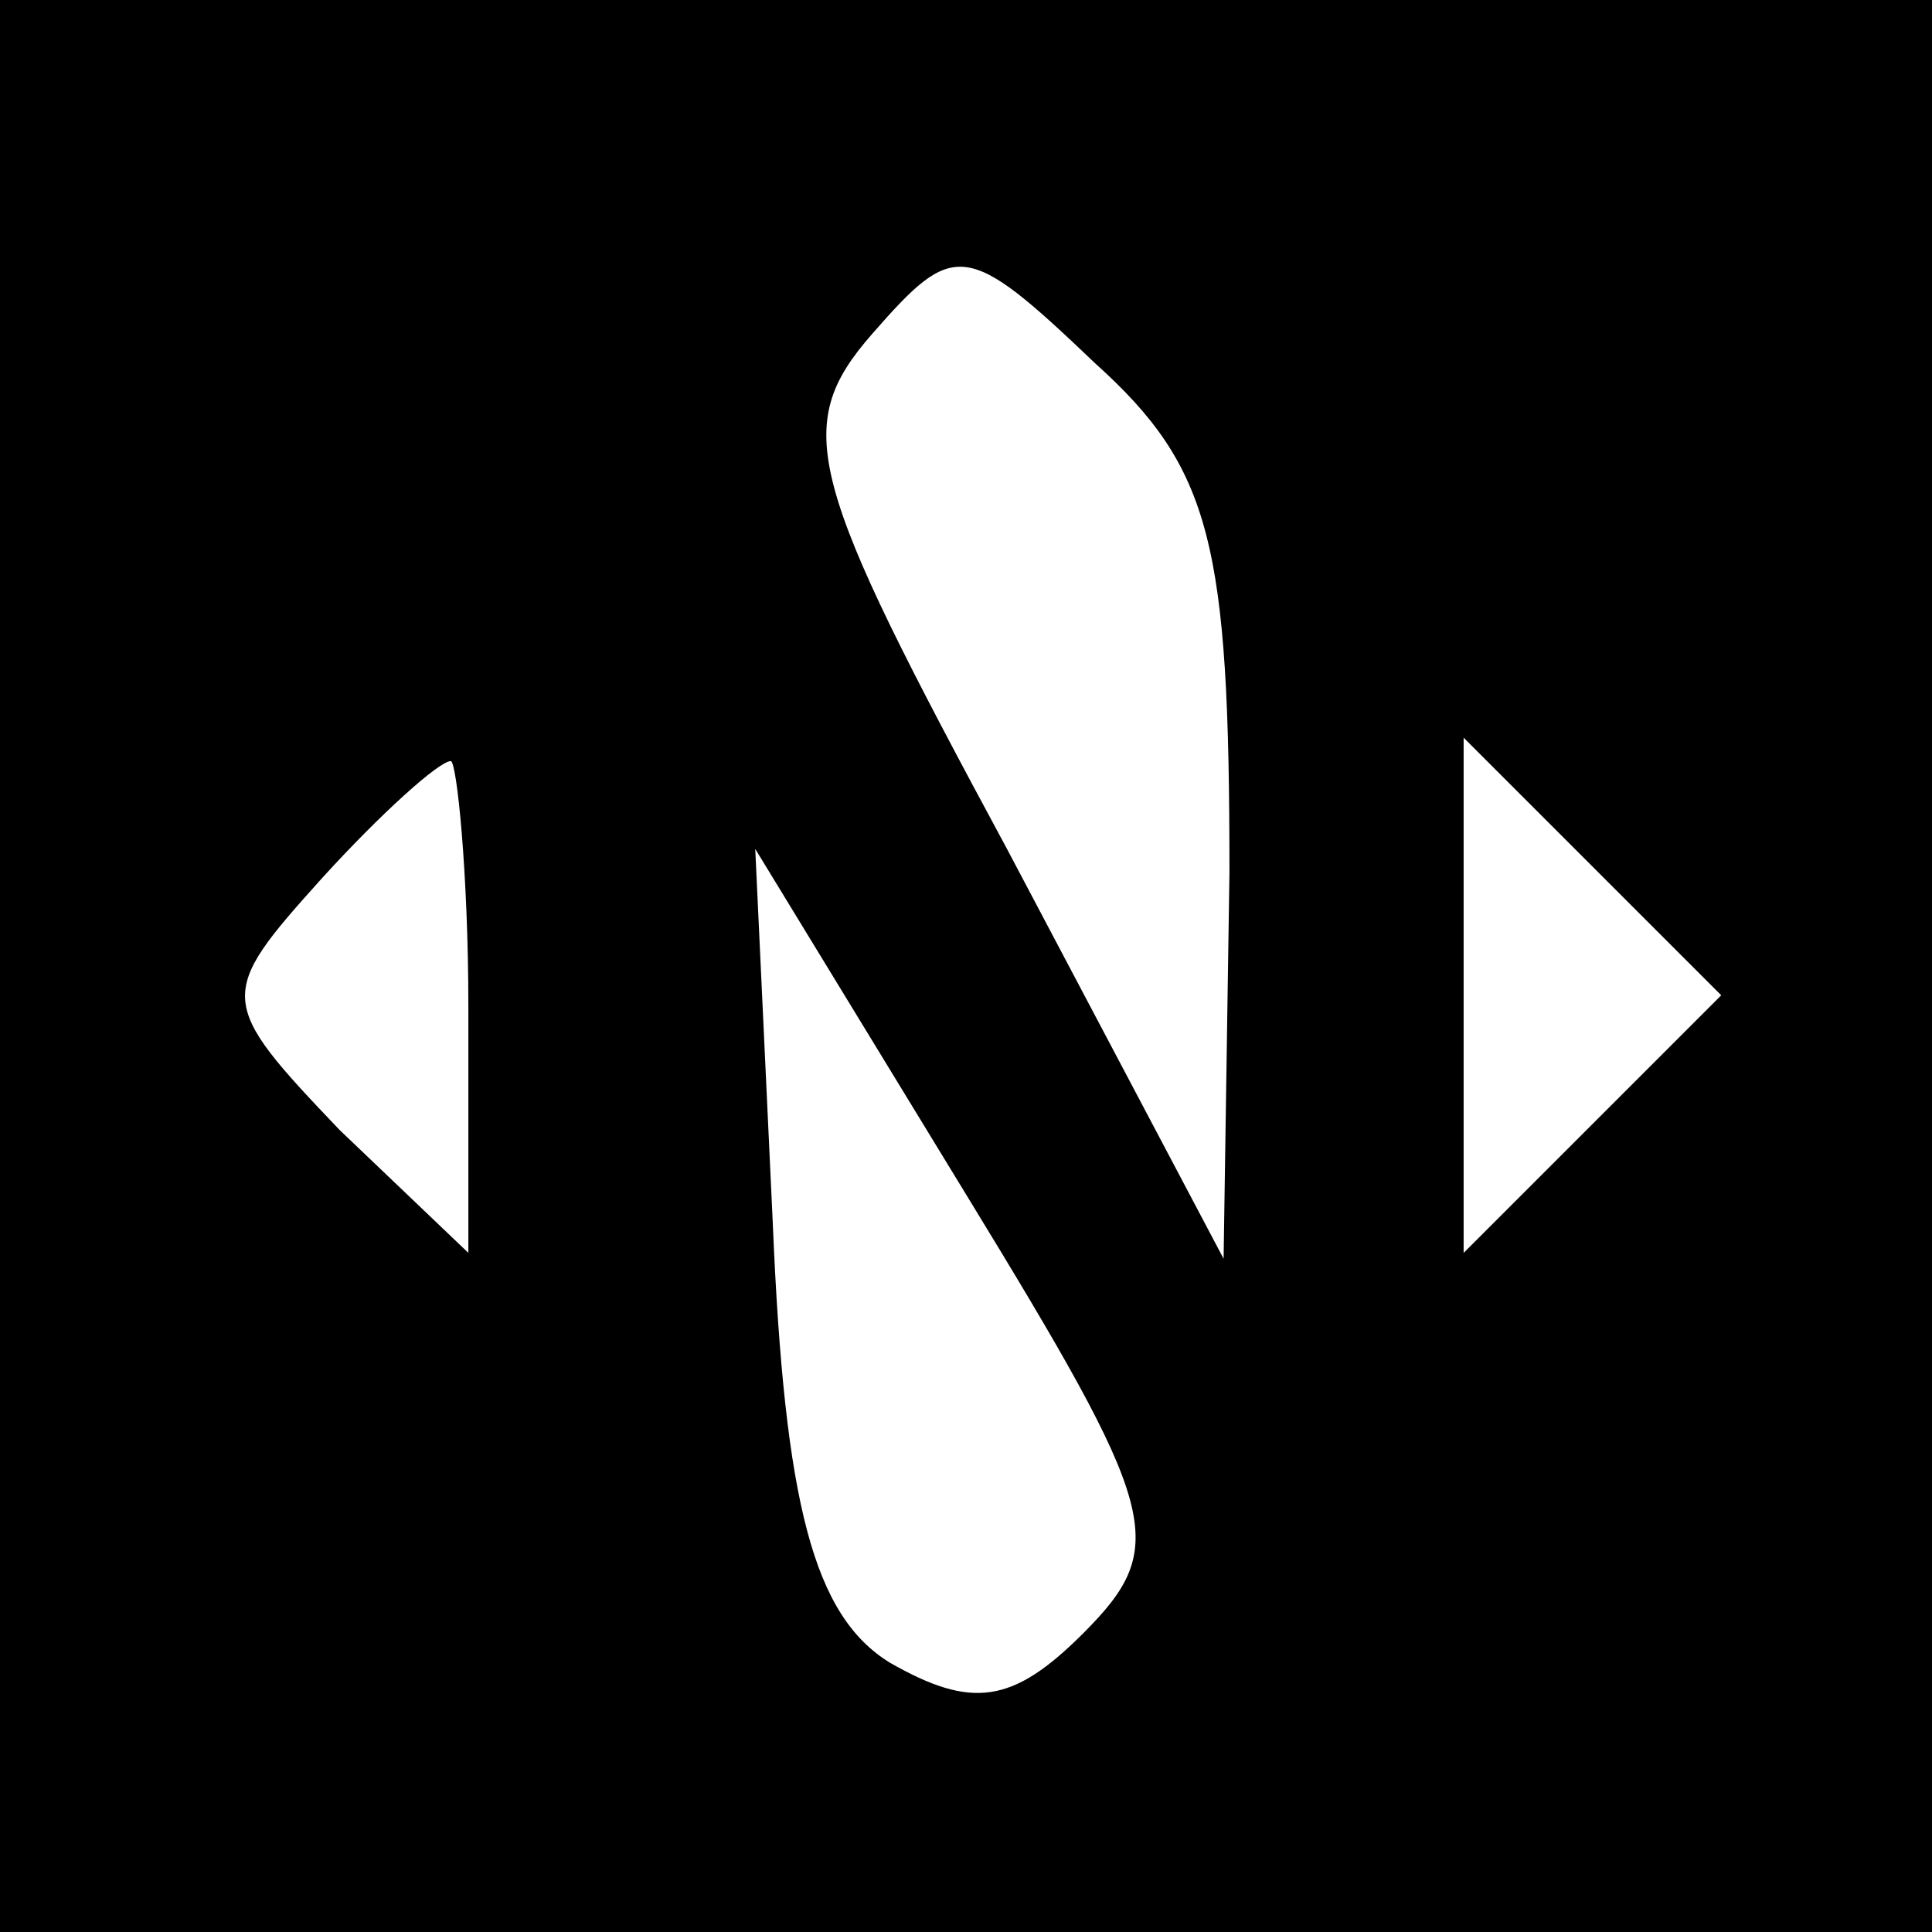
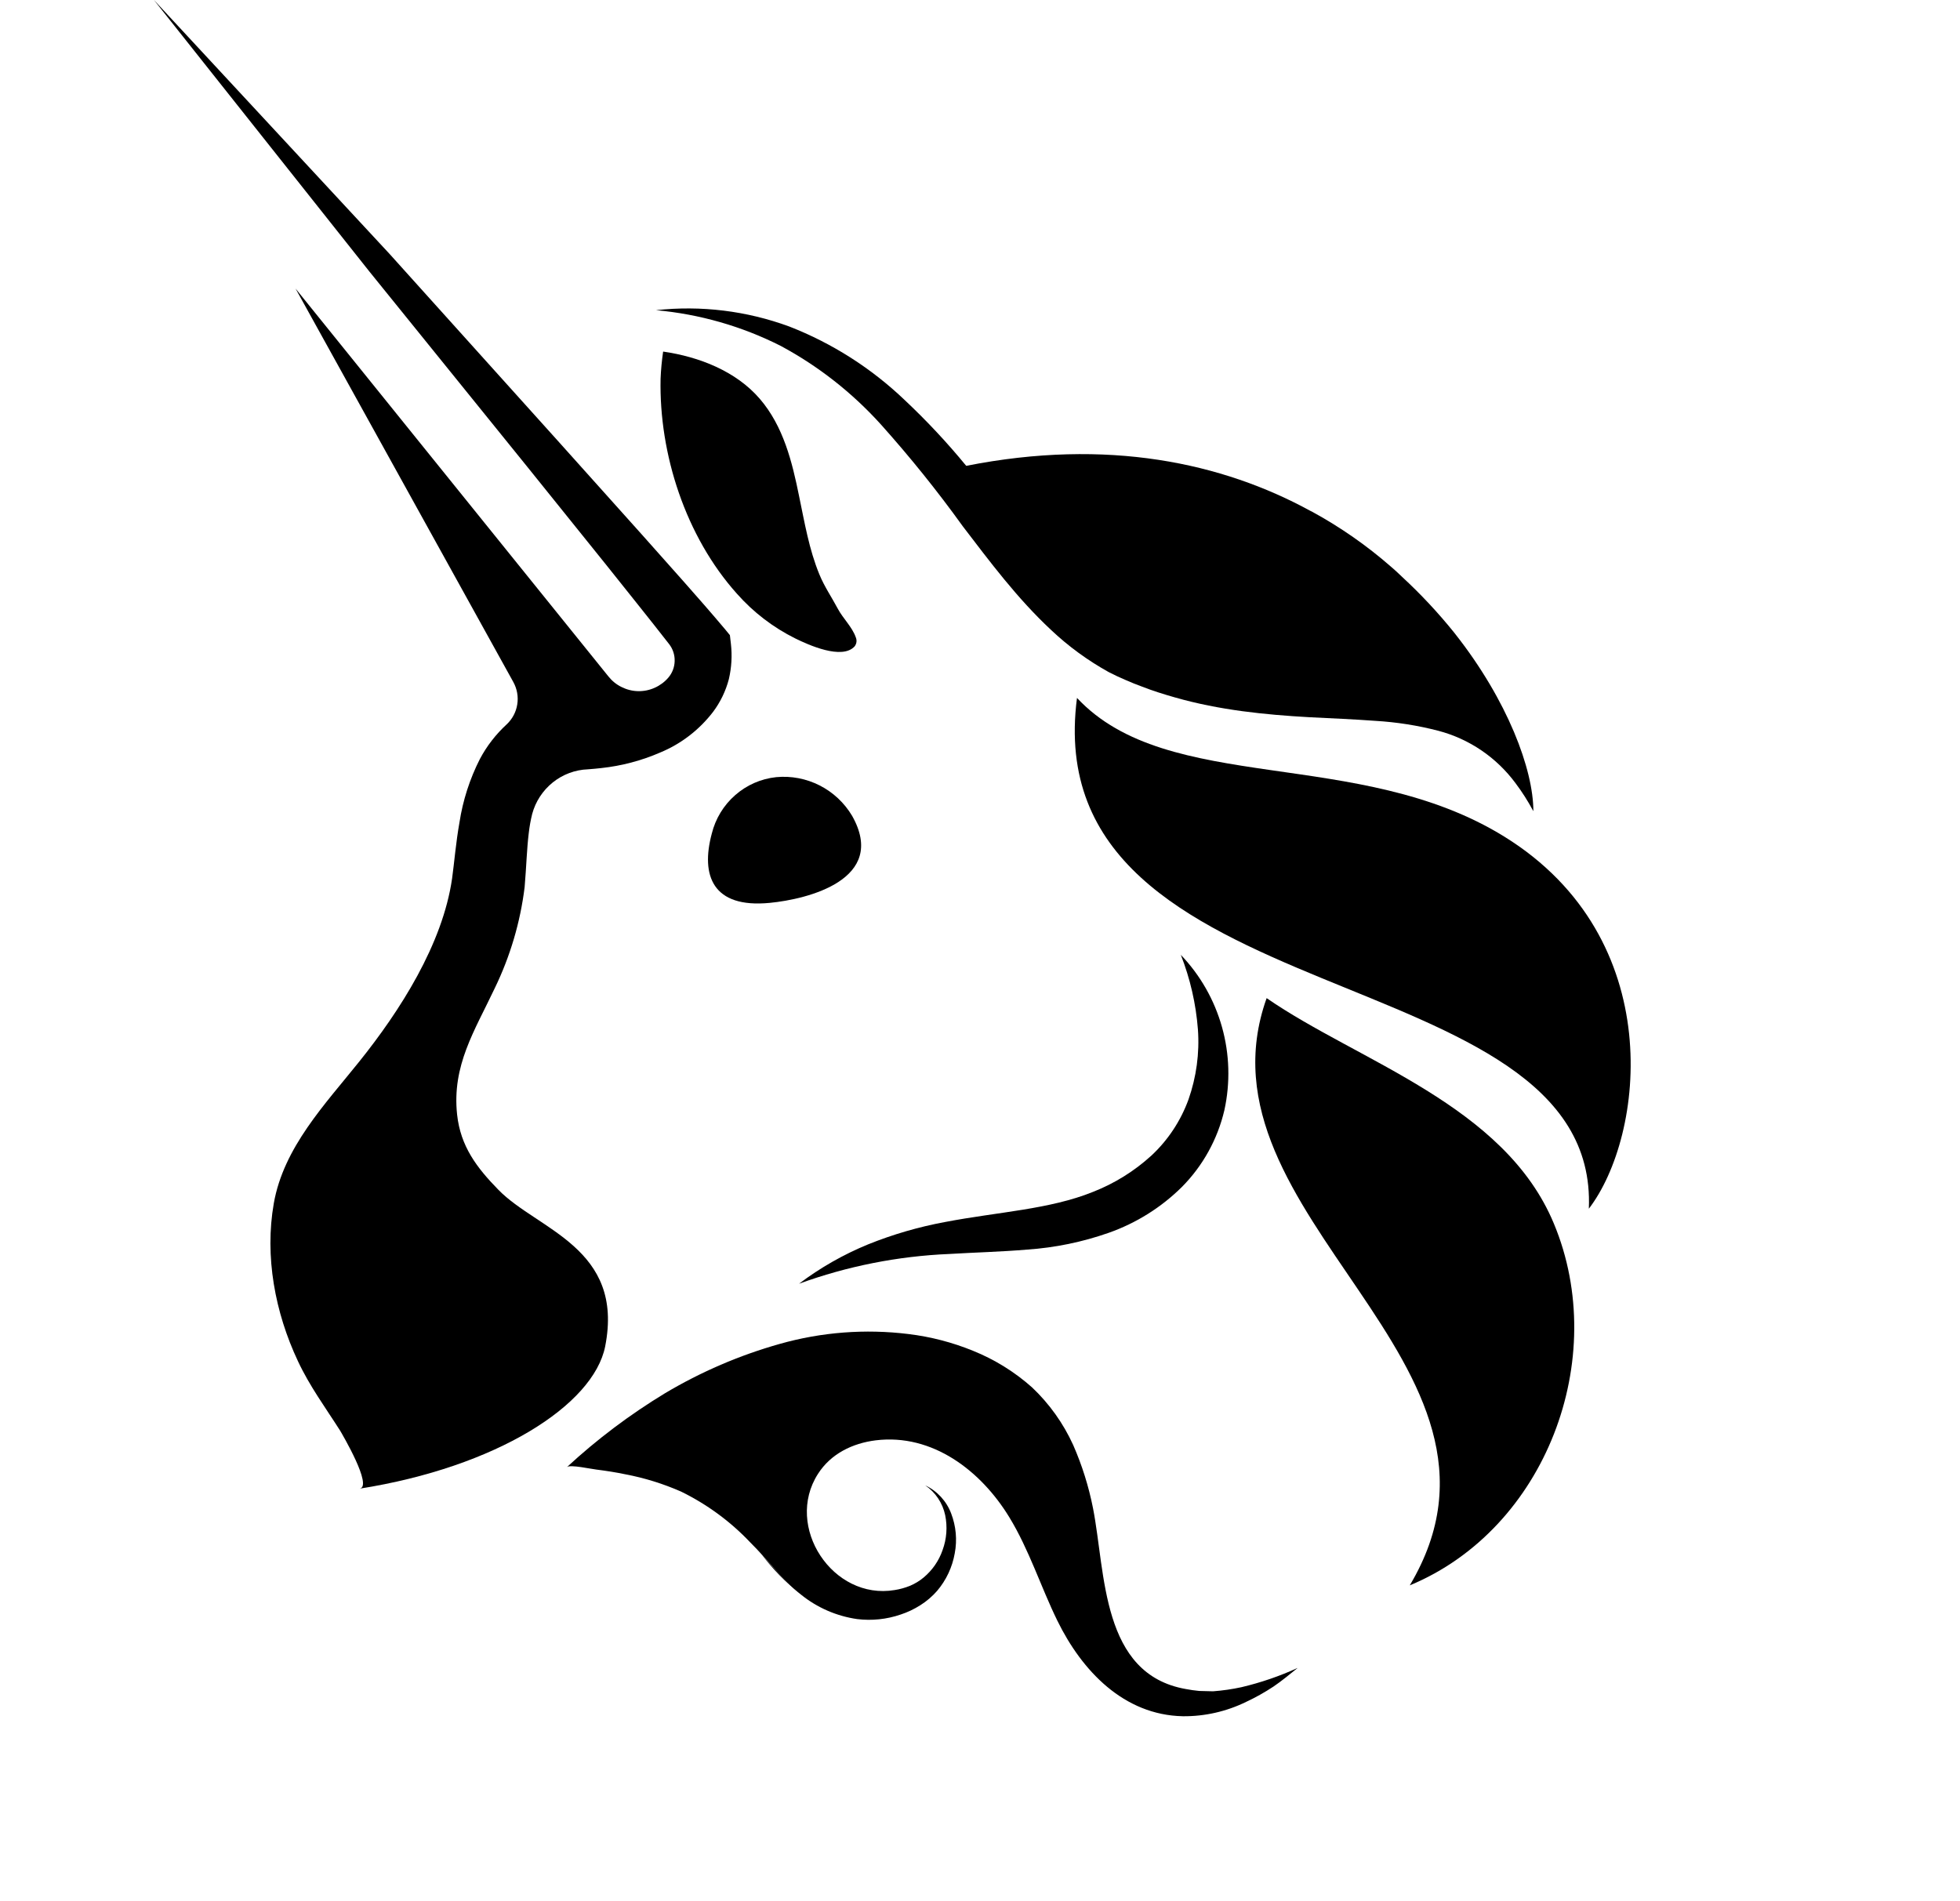
- <svg xmlns="http://www.w3.org/2000/svg" version="1.0" width="33pt" height="33pt" viewBox="0 0 33 33" preserveAspectRatio="xMidYMid meet">
-   <g transform="translate(0,33) scale(0.1,-0.1)" fill="#000000" stroke="none">
-     <path d="M0 165 l0 -165 165 0 165 0 0 165 0 165 -165 0 -165 0 0 -165z m210 16 l-1 -66 -37 70 c-34 63 -37 72 -23 88 14 16 16 16 38 -5 20 -18 23 -31 23 -87z m-130 -23 l0 -42 -22 21 c-21 22 -21 23 -3 43 10 11 20 20 22 20 1 0 3 -19 3 -42z m192 -20 l-22 -22 0 44 0 44 22 -22 22 -22 -22 -22z m-87 -87 c-12 -12 -19 -13 -33 -5 -13 8 -18 27 -20 75 l-3 64 36 -59 c33 -54 35 -60 20 -75z" />
-   </g>
+ <svg xmlns="http://www.w3.org/2000/svg" width="33" height="32" viewBox="0 0 33 32" fill="none">
+   <path d="M14.346 13.736C14.953 14.809 13.596 15.142 12.96 15.203C11.995 15.297 11.796 14.739 11.984 14.037C12.046 13.786 12.183 13.56 12.377 13.39C12.571 13.219 12.812 13.113 13.069 13.086C13.321 13.062 13.575 13.111 13.801 13.226C14.027 13.341 14.216 13.518 14.346 13.736Z" fill="black" />
+   <path d="M18.133 11.752C17.428 17.169 26.932 16.042 26.751 20.353C27.689 19.129 28.092 15.802 25.332 14.09C22.873 12.564 19.669 13.399 18.133 11.752Z" fill="black" />
+   <path d="M23.607 9.71C23.546 9.652 23.482 9.596 23.42 9.539C23.483 9.597 23.546 9.657 23.607 9.71Z" fill="black" />
+   <path d="M25.817 13.658L25.811 13.649C25.725 13.489 25.628 13.336 25.519 13.191C25.198 12.755 24.738 12.442 24.216 12.305C23.869 12.215 23.514 12.159 23.155 12.138C22.792 12.111 22.422 12.096 22.048 12.077C21.298 12.035 20.53 11.958 19.78 11.743C19.593 11.69 19.405 11.631 19.224 11.56C19.131 11.527 19.043 11.49 18.951 11.45C18.858 11.411 18.763 11.366 18.669 11.318C18.317 11.123 17.99 10.885 17.697 10.608C17.12 10.069 16.666 9.457 16.211 8.863C15.783 8.268 15.323 7.696 14.833 7.149C14.35 6.614 13.78 6.166 13.146 5.825C12.49 5.493 11.777 5.289 11.045 5.223C11.804 5.14 12.572 5.234 13.289 5.498C14.013 5.78 14.674 6.202 15.236 6.74C15.603 7.085 15.948 7.454 16.268 7.844C18.649 7.373 20.58 7.792 22.064 8.603L22.098 8.62C22.57 8.878 23.013 9.187 23.418 9.541C23.482 9.598 23.546 9.654 23.605 9.712C23.921 10.004 24.215 10.318 24.485 10.654L24.506 10.681C25.383 11.796 25.816 12.955 25.817 13.658Z" fill="black" />
+   <path d="M25.816 13.658L25.811 13.646L25.816 13.658Z" fill="black" />
+   <path d="M11.165 5.92C11.773 6.008 12.393 6.251 12.792 6.715C13.191 7.178 13.338 7.781 13.454 8.354C13.547 8.799 13.622 9.252 13.796 9.673C13.88 9.878 14.004 10.058 14.107 10.252C14.193 10.413 14.348 10.558 14.408 10.73C14.419 10.755 14.423 10.782 14.42 10.809C14.417 10.836 14.406 10.861 14.39 10.883C14.178 11.118 13.607 10.857 13.391 10.751C13.018 10.566 12.684 10.31 12.408 9.998C11.542 9.032 11.095 7.643 11.122 6.379C11.128 6.225 11.143 6.072 11.165 5.92Z" fill="black" />
+   <path d="M21.326 16.807C20.014 20.486 25.966 22.954 23.736 26.695C26.025 25.746 27.111 22.878 26.162 20.603C25.331 18.605 22.875 17.877 21.326 16.807Z" fill="black" />
+   <path d="M13.453 21.616C13.811 21.346 14.202 21.123 14.617 20.953C15.036 20.784 15.471 20.658 15.916 20.576C16.798 20.407 17.671 20.366 18.404 20.069C18.766 19.927 19.099 19.72 19.387 19.457C19.666 19.197 19.879 18.874 20.01 18.515C20.143 18.137 20.198 17.734 20.169 17.334C20.136 16.903 20.039 16.48 19.881 16.078C20.208 16.419 20.446 16.837 20.574 17.293C20.702 17.748 20.716 18.229 20.615 18.692C20.501 19.181 20.253 19.63 19.9 19.986C19.551 20.332 19.129 20.596 18.666 20.759C18.225 20.914 17.764 21.009 17.297 21.041C16.847 21.079 16.412 21.089 15.984 21.115C15.12 21.151 14.266 21.32 13.453 21.616Z" fill="black" />
+   <path d="M21.849 28.085C21.717 28.19 21.585 28.302 21.44 28.4C21.293 28.497 21.14 28.583 20.981 28.657C20.65 28.819 20.286 28.902 19.918 28.899C18.921 28.88 18.216 28.134 17.803 27.291C17.522 26.717 17.328 26.096 16.994 25.549C16.517 24.766 15.7 24.136 14.744 24.253C14.354 24.302 13.989 24.478 13.772 24.818C13.202 25.706 14.02 26.95 15.064 26.774C15.153 26.76 15.239 26.736 15.323 26.702C15.405 26.667 15.483 26.62 15.552 26.562C15.698 26.44 15.808 26.281 15.87 26.101C15.939 25.913 15.954 25.71 15.914 25.514C15.871 25.309 15.751 25.129 15.579 25.012C15.779 25.106 15.935 25.275 16.014 25.483C16.096 25.697 16.118 25.929 16.075 26.154C16.034 26.389 15.931 26.608 15.777 26.789C15.695 26.882 15.601 26.963 15.496 27.029C15.392 27.095 15.281 27.148 15.165 27.186C14.93 27.267 14.679 27.293 14.432 27.263C14.085 27.213 13.758 27.071 13.485 26.85C13.163 26.594 12.923 26.259 12.631 25.971C12.297 25.618 11.902 25.329 11.467 25.116C11.166 24.984 10.852 24.886 10.529 24.825C10.367 24.791 10.203 24.766 10.039 24.745C9.964 24.738 9.596 24.656 9.545 24.704C10.052 24.235 10.605 23.819 11.195 23.461C11.801 23.1 12.451 22.82 13.13 22.629C13.833 22.43 14.569 22.374 15.294 22.463C15.668 22.508 16.034 22.603 16.382 22.745C16.747 22.892 17.084 23.101 17.378 23.363C17.668 23.638 17.903 23.967 18.069 24.332C18.219 24.674 18.331 25.031 18.403 25.397C18.617 26.492 18.538 28.19 19.966 28.441C20.04 28.455 20.115 28.466 20.191 28.473L20.424 28.479C20.585 28.467 20.744 28.444 20.901 28.41C21.227 28.333 21.545 28.224 21.849 28.085Z" fill="black" />
+   <path d="M13.553 26.891L13.516 26.861L13.553 26.891Z" fill="black" />
+   <path d="M12.272 11.434C12.22 11.634 12.129 11.823 12.005 11.988C11.773 12.29 11.467 12.526 11.116 12.671C10.801 12.808 10.467 12.896 10.125 12.933C10.051 12.942 9.974 12.948 9.9 12.954C9.684 12.962 9.476 13.039 9.307 13.175C9.138 13.311 9.016 13.497 8.96 13.707C8.934 13.812 8.915 13.918 8.903 14.024C8.869 14.301 8.863 14.589 8.833 14.938C8.76 15.531 8.589 16.107 8.328 16.644C7.989 17.362 7.608 17.94 7.696 18.767C7.754 19.304 8.028 19.663 8.392 20.035C9.048 20.709 10.517 21.01 10.189 22.672C9.991 23.663 8.354 24.704 6.054 25.067C6.283 25.032 5.76 24.148 5.728 24.092C5.481 23.704 5.211 23.338 5.015 22.917C4.631 22.101 4.453 21.156 4.61 20.262C4.776 19.32 5.47 18.598 6.046 17.879C6.733 17.023 7.453 15.901 7.612 14.79C7.649 14.521 7.676 14.184 7.736 13.848C7.793 13.477 7.909 13.117 8.079 12.782C8.195 12.563 8.348 12.365 8.531 12.197C8.626 12.108 8.689 11.99 8.709 11.861C8.73 11.732 8.706 11.6 8.643 11.485L4.976 4.859L10.243 11.389C10.303 11.465 10.379 11.527 10.466 11.569C10.552 11.612 10.646 11.636 10.743 11.638C10.839 11.64 10.934 11.621 11.023 11.581C11.111 11.542 11.189 11.484 11.252 11.411C11.319 11.333 11.357 11.234 11.359 11.131C11.362 11.028 11.329 10.927 11.266 10.846C10.922 10.404 10.558 9.954 10.206 9.511L8.88 7.863L6.22 4.573L2.592 0L6.561 4.278L9.393 7.424L10.806 9C11.275 9.53 11.743 10.044 12.212 10.601L12.289 10.695L12.306 10.841C12.329 11.039 12.317 11.24 12.272 11.434Z" fill="black" />
+   <path d="M13.486 26.847C13.231 26.649 13.005 26.417 12.812 26.158C13.019 26.405 13.244 26.635 13.486 26.847Z" fill="black" />
</svg>
